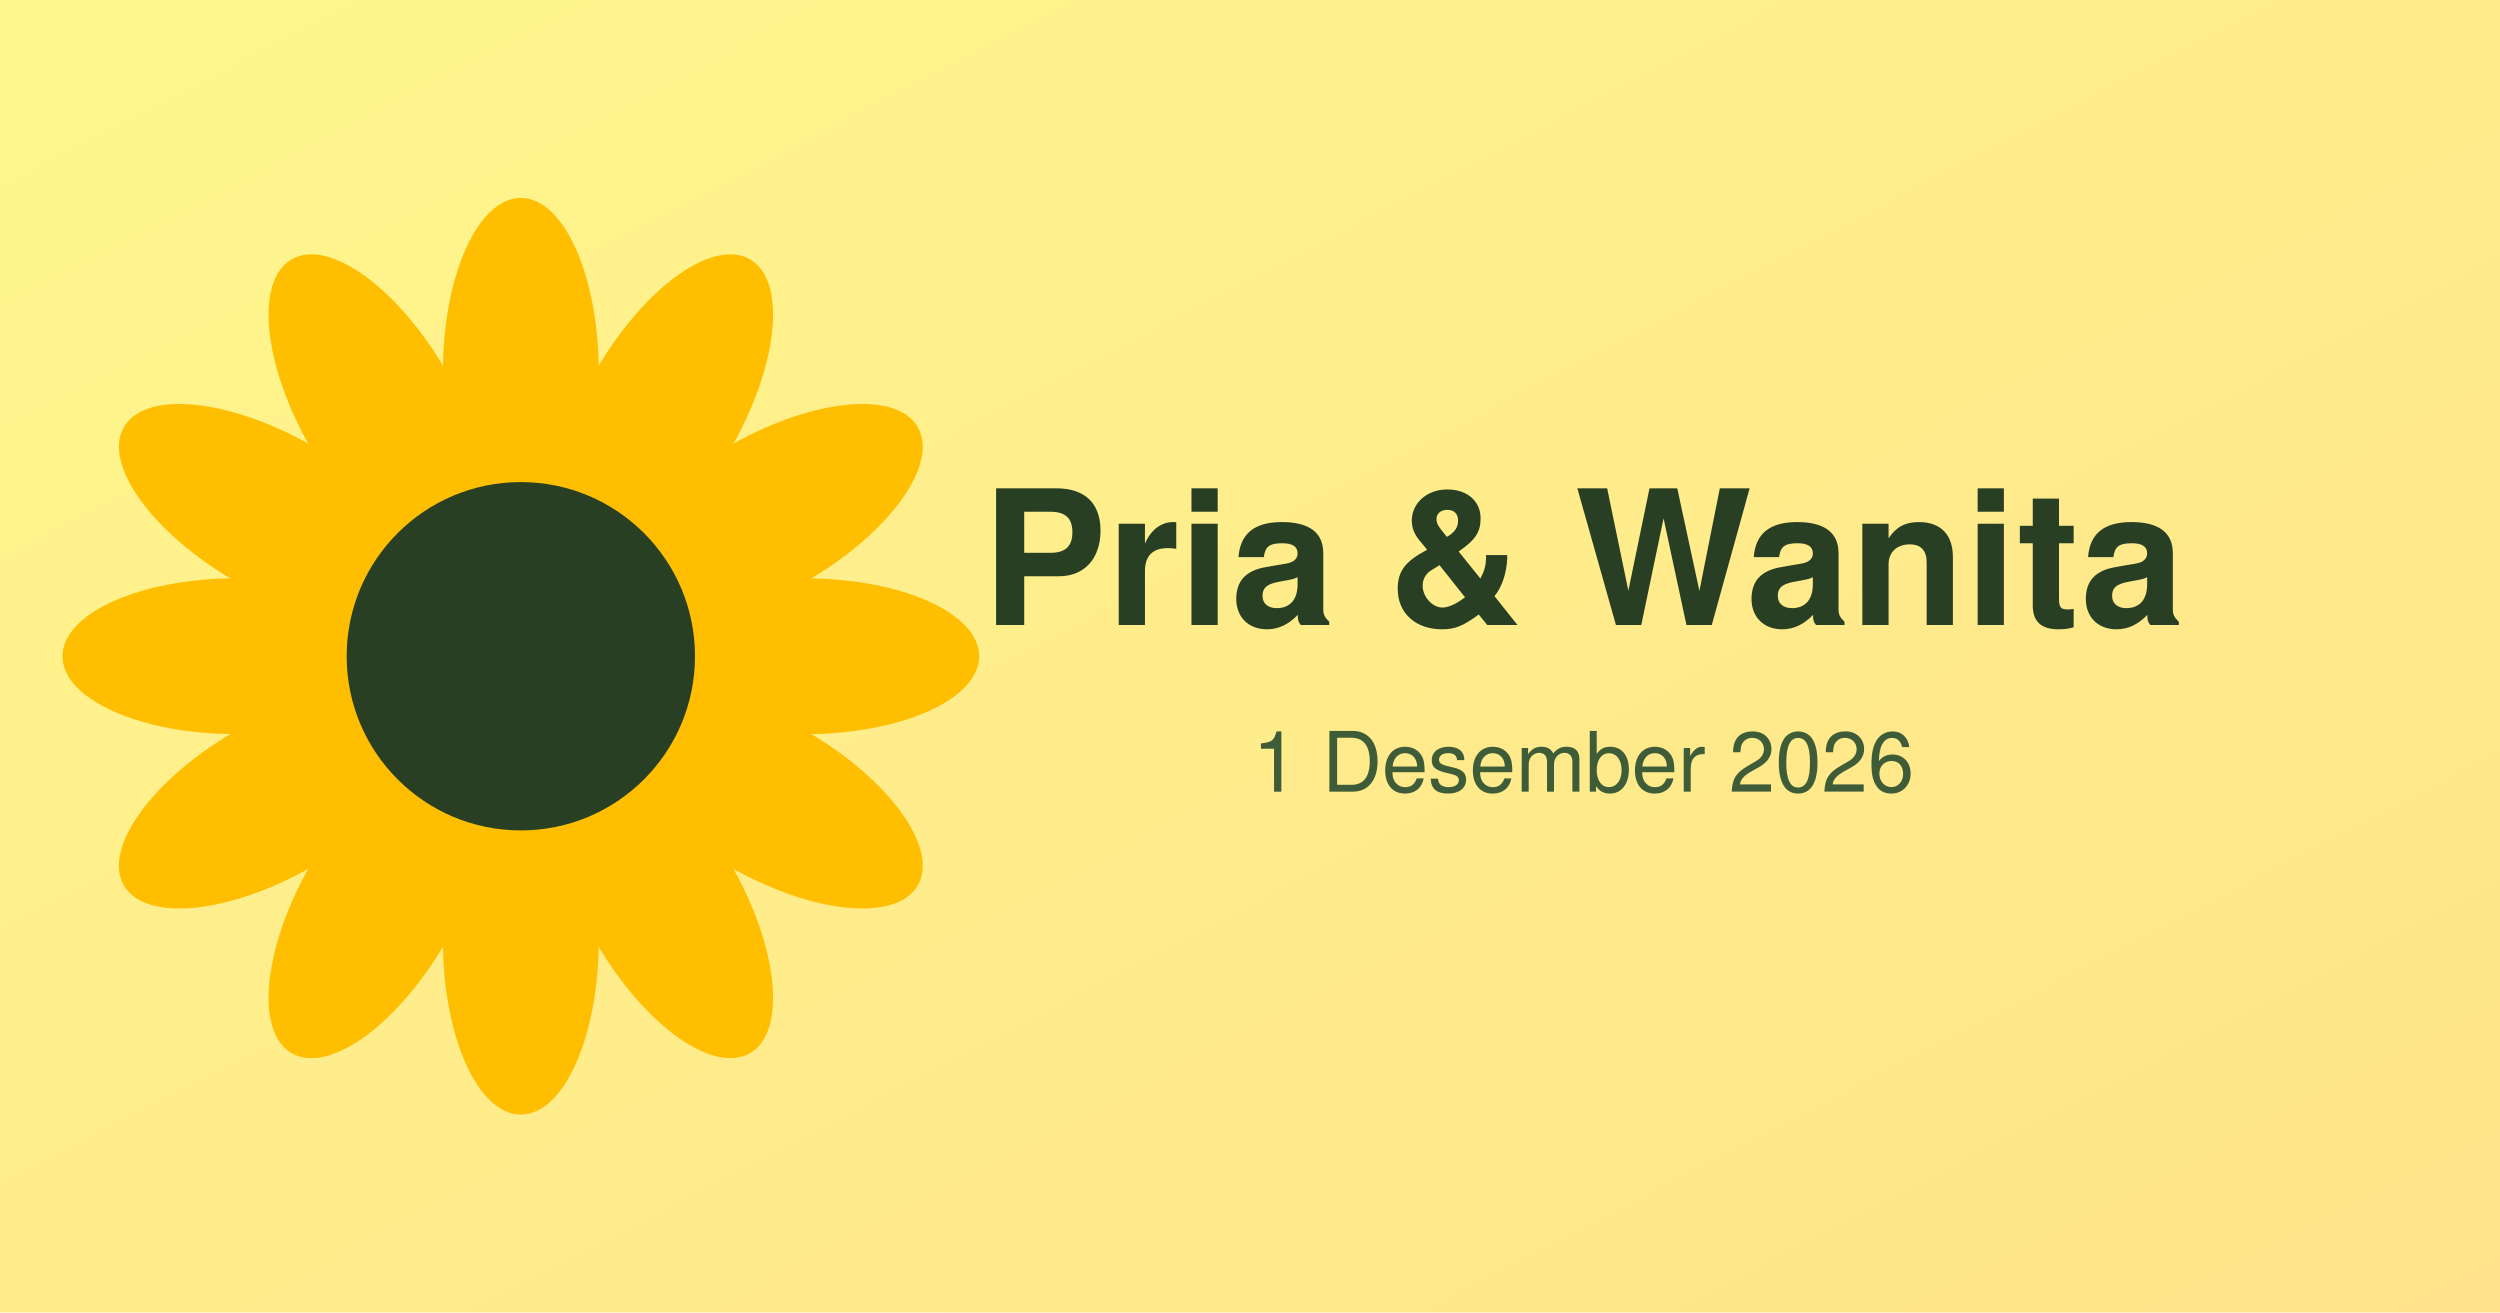
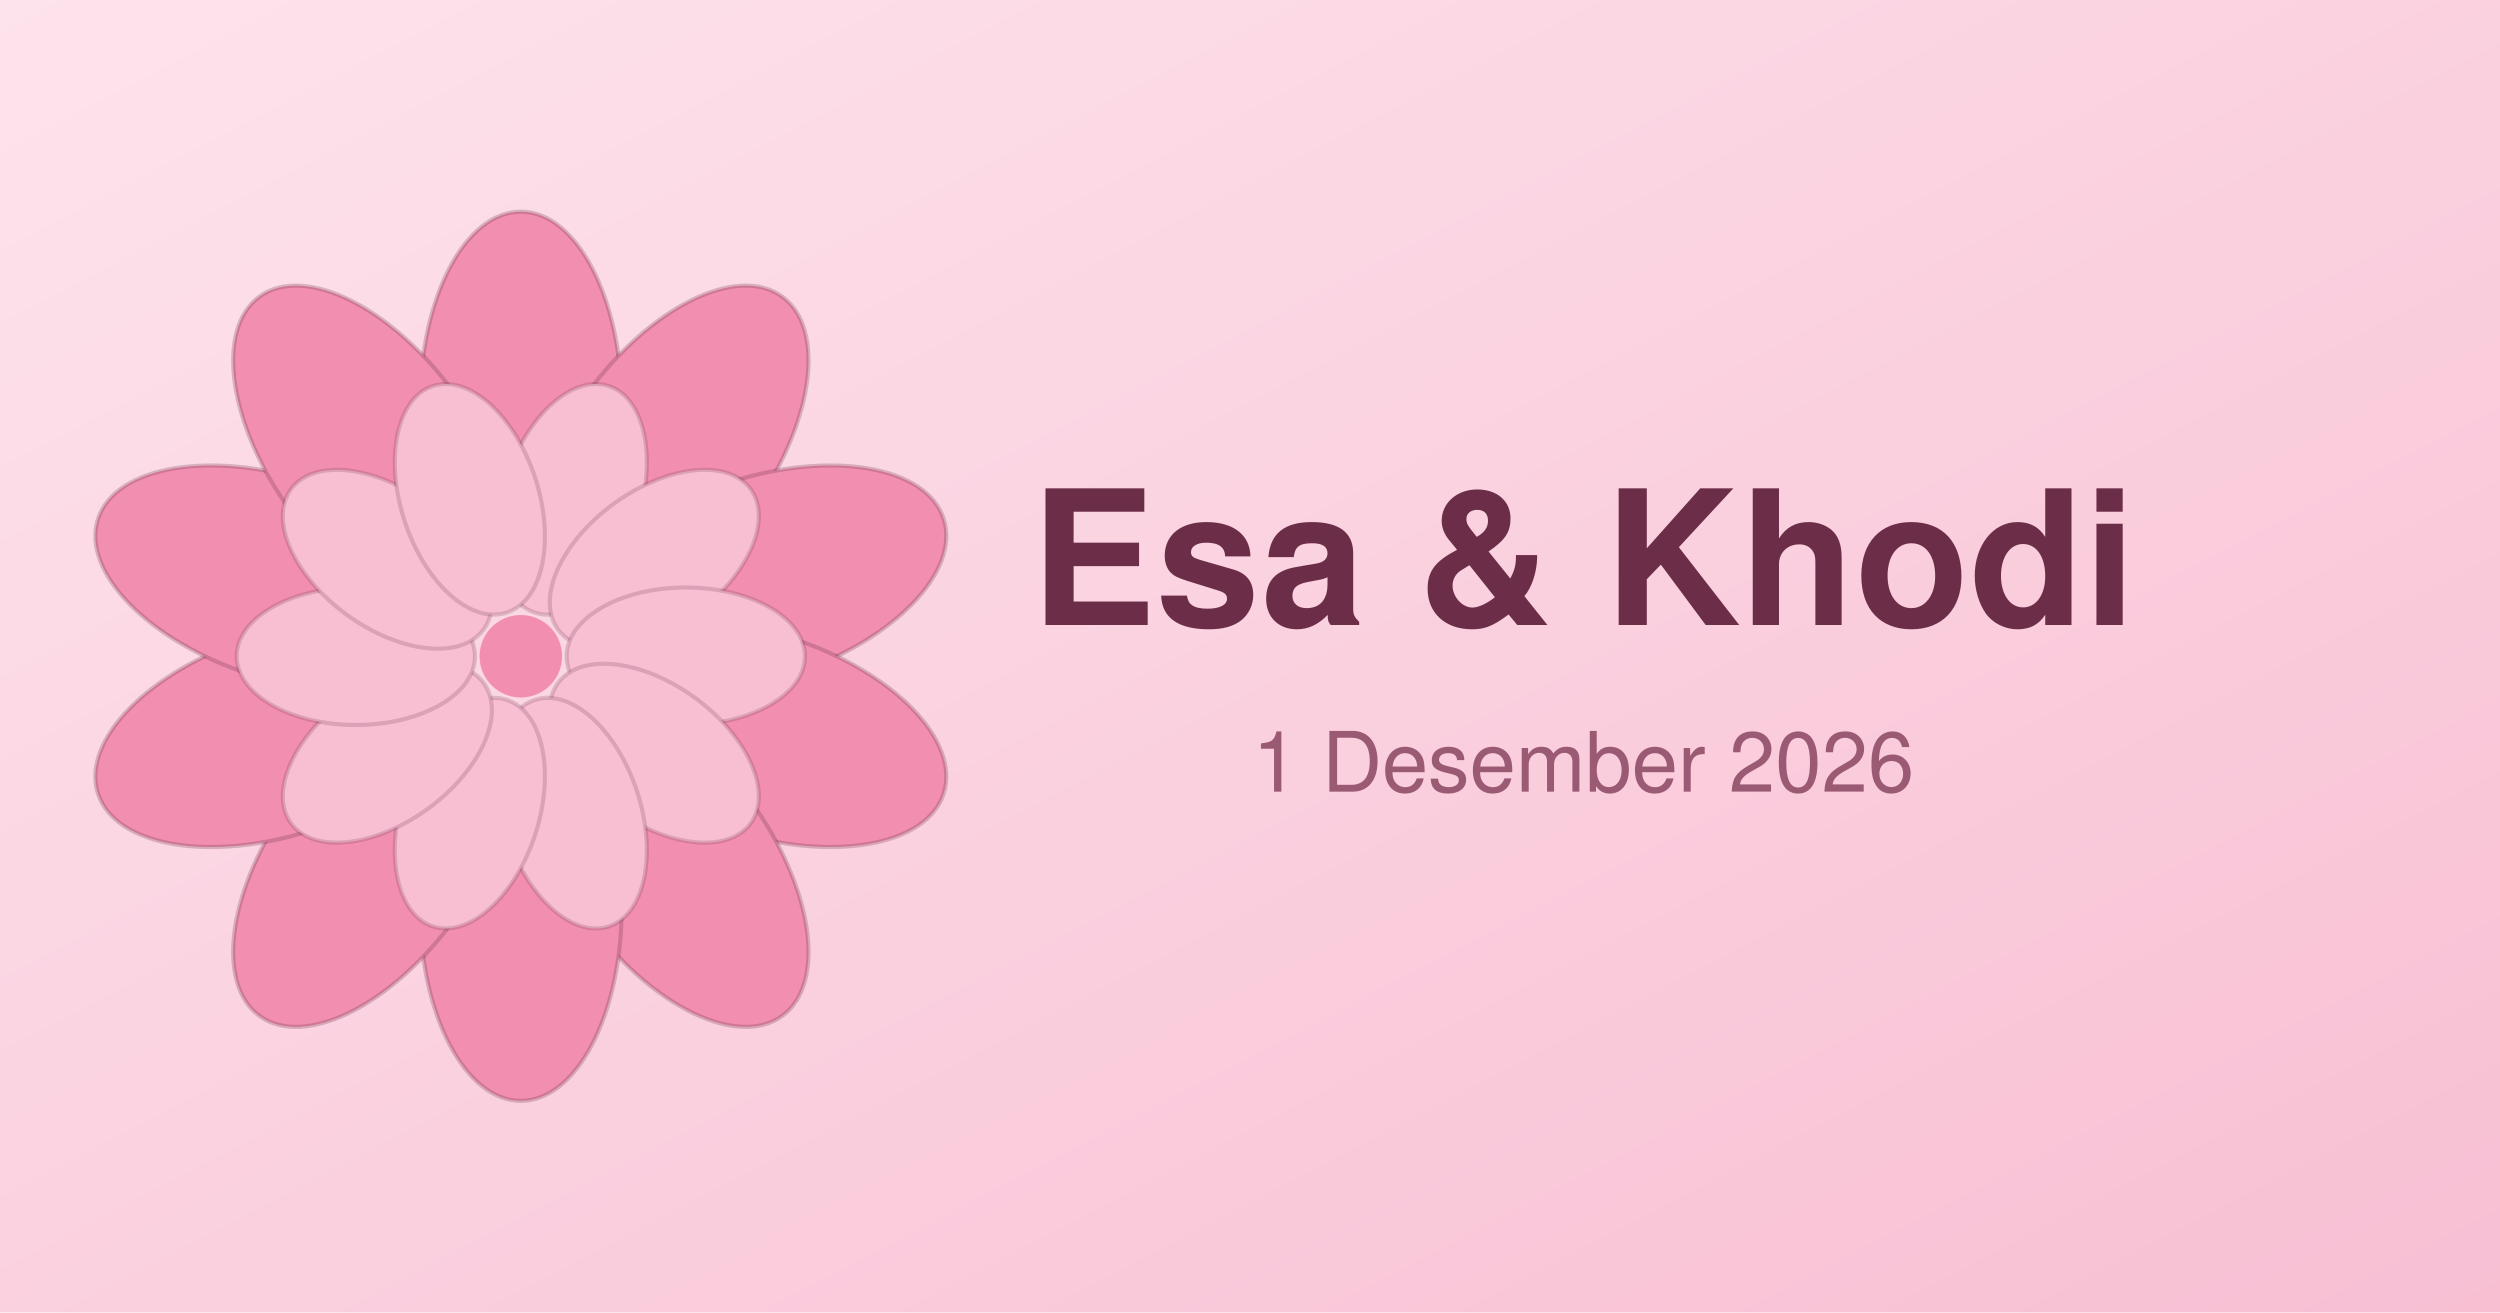
<svg xmlns="http://www.w3.org/2000/svg" width="1200" height="630" viewBox="0 0 1200 630">
  <defs>
    <linearGradient id="g" x1="0" y1="0" x2="1" y2="1">
-       <stop offset="0" stop-color="#fff78d" />
-       <stop offset="1" stop-color="#ffe28a" />
+       <stop offset="0" stop-color="#fde3ec" />
+       <stop offset="1" stop-color="#f8bfd3" />
    </linearGradient>
  </defs>
  <rect width="1200" height="630" fill="url(#g)" />
-   <ellipse cx="250" cy="178.6" rx="37.4" ry="83.6" fill="#ffbf00" transform="rotate(0.0 250 315)" />
-   <ellipse cx="250" cy="178.6" rx="37.4" ry="83.6" fill="#ffbf00" transform="rotate(30.0 250 315)" />
-   <ellipse cx="250" cy="178.6" rx="37.4" ry="83.6" fill="#ffbf00" transform="rotate(60.0 250 315)" />
-   <ellipse cx="250" cy="178.6" rx="37.4" ry="83.6" fill="#ffbf00" transform="rotate(90.0 250 315)" />
-   <ellipse cx="250" cy="178.6" rx="37.4" ry="83.6" fill="#ffbf00" transform="rotate(120.0 250 315)" />
-   <ellipse cx="250" cy="178.6" rx="37.4" ry="83.6" fill="#ffbf00" transform="rotate(150.0 250 315)" />
-   <ellipse cx="250" cy="178.6" rx="37.4" ry="83.6" fill="#ffbf00" transform="rotate(180.0 250 315)" />
-   <ellipse cx="250" cy="178.6" rx="37.4" ry="83.6" fill="#ffbf00" transform="rotate(210.0 250 315)" />
-   <ellipse cx="250" cy="178.6" rx="37.4" ry="83.6" fill="#ffbf00" transform="rotate(240.0 250 315)" />
-   <ellipse cx="250" cy="178.6" rx="37.4" ry="83.6" fill="#ffbf00" transform="rotate(270.0 250 315)" />
-   <ellipse cx="250" cy="178.6" rx="37.4" ry="83.6" fill="#ffbf00" transform="rotate(300.0 250 315)" />
-   <ellipse cx="250" cy="178.6" rx="37.4" ry="83.6" fill="#ffbf00" transform="rotate(330.0 250 315)" />
-   <circle cx="250" cy="315" r="83.6" fill="#283f24" />
-   <text x="760" y="300" font-family="Helvetica,Arial,sans-serif" font-size="90" font-weight="700" fill="#283f24" text-anchor="middle">Pria &amp; Wanita</text>
-   <text x="760" y="380" font-family="Helvetica,Arial,sans-serif" font-size="40" font-weight="500" fill="#3e5c38" text-anchor="middle">1 Desember 2026</text>
+   <ellipse cx="250" cy="194.0" rx="48.4" ry="92.4" fill="#f28fb1" stroke="#6b2d47" stroke-opacity=".25" stroke-width="2" transform="rotate(0.0 250 315)" />
+   <ellipse cx="250" cy="194.0" rx="48.4" ry="92.4" fill="#f28fb1" stroke="#6b2d47" stroke-opacity=".25" stroke-width="2" transform="rotate(36.0 250 315)" />
+   <ellipse cx="250" cy="194.0" rx="48.4" ry="92.4" fill="#f28fb1" stroke="#6b2d47" stroke-opacity=".25" stroke-width="2" transform="rotate(72.0 250 315)" />
+   <ellipse cx="250" cy="194.0" rx="48.4" ry="92.4" fill="#f28fb1" stroke="#6b2d47" stroke-opacity=".25" stroke-width="2" transform="rotate(108.0 250 315)" />
+   <ellipse cx="250" cy="194.0" rx="48.4" ry="92.4" fill="#f28fb1" stroke="#6b2d47" stroke-opacity=".25" stroke-width="2" transform="rotate(144.0 250 315)" />
+   <ellipse cx="250" cy="194.0" rx="48.4" ry="92.4" fill="#f28fb1" stroke="#6b2d47" stroke-opacity=".25" stroke-width="2" transform="rotate(180.0 250 315)" />
+   <ellipse cx="250" cy="194.0" rx="48.4" ry="92.4" fill="#f28fb1" stroke="#6b2d47" stroke-opacity=".25" stroke-width="2" transform="rotate(216.0 250 315)" />
+   <ellipse cx="250" cy="194.0" rx="48.4" ry="92.4" fill="#f28fb1" stroke="#6b2d47" stroke-opacity=".25" stroke-width="2" transform="rotate(252.0 250 315)" />
+   <ellipse cx="250" cy="194.0" rx="48.4" ry="92.4" fill="#f28fb1" stroke="#6b2d47" stroke-opacity=".25" stroke-width="2" transform="rotate(288.0 250 315)" />
+   <ellipse cx="250" cy="194.0" rx="48.4" ry="92.4" fill="#f28fb1" stroke="#6b2d47" stroke-opacity=".25" stroke-width="2" transform="rotate(324.0 250 315)" />
+   <ellipse cx="250" cy="235.8" rx="33.0" ry="57.2" fill="#f8bfd3" stroke="#6b2d47" stroke-opacity=".2" stroke-width="2" transform="rotate(18.0 250 315)" />
+   <ellipse cx="250" cy="235.8" rx="33.0" ry="57.2" fill="#f8bfd3" stroke="#6b2d47" stroke-opacity=".2" stroke-width="2" transform="rotate(54.0 250 315)" />
+   <ellipse cx="250" cy="235.8" rx="33.0" ry="57.2" fill="#f8bfd3" stroke="#6b2d47" stroke-opacity=".2" stroke-width="2" transform="rotate(90.0 250 315)" />
+   <ellipse cx="250" cy="235.8" rx="33.0" ry="57.2" fill="#f8bfd3" stroke="#6b2d47" stroke-opacity=".2" stroke-width="2" transform="rotate(126.0 250 315)" />
+   <ellipse cx="250" cy="235.8" rx="33.0" ry="57.2" fill="#f8bfd3" stroke="#6b2d47" stroke-opacity=".2" stroke-width="2" transform="rotate(162.0 250 315)" />
+   <ellipse cx="250" cy="235.8" rx="33.0" ry="57.2" fill="#f8bfd3" stroke="#6b2d47" stroke-opacity=".2" stroke-width="2" transform="rotate(198.0 250 315)" />
+   <ellipse cx="250" cy="235.8" rx="33.0" ry="57.2" fill="#f8bfd3" stroke="#6b2d47" stroke-opacity=".2" stroke-width="2" transform="rotate(234.0 250 315)" />
+   <ellipse cx="250" cy="235.8" rx="33.0" ry="57.2" fill="#f8bfd3" stroke="#6b2d47" stroke-opacity=".2" stroke-width="2" transform="rotate(270.0 250 315)" />
+   <ellipse cx="250" cy="235.8" rx="33.0" ry="57.2" fill="#f8bfd3" stroke="#6b2d47" stroke-opacity=".2" stroke-width="2" transform="rotate(306.0 250 315)" />
+   <ellipse cx="250" cy="235.8" rx="33.0" ry="57.2" fill="#f8bfd3" stroke="#6b2d47" stroke-opacity=".2" stroke-width="2" transform="rotate(342.0 250 315)" />
+   <circle cx="250" cy="315" r="19.8" fill="#f28fb1" />
+   <text x="760" y="300" font-family="Helvetica,Arial,sans-serif" font-size="90" font-weight="700" fill="#6b2d47" text-anchor="middle">Esa &amp; Khodi</text>
+   <text x="760" y="380" font-family="Helvetica,Arial,sans-serif" font-size="40" font-weight="500" fill="#9a5a73" text-anchor="middle">1 Desember 2026</text>
</svg>
